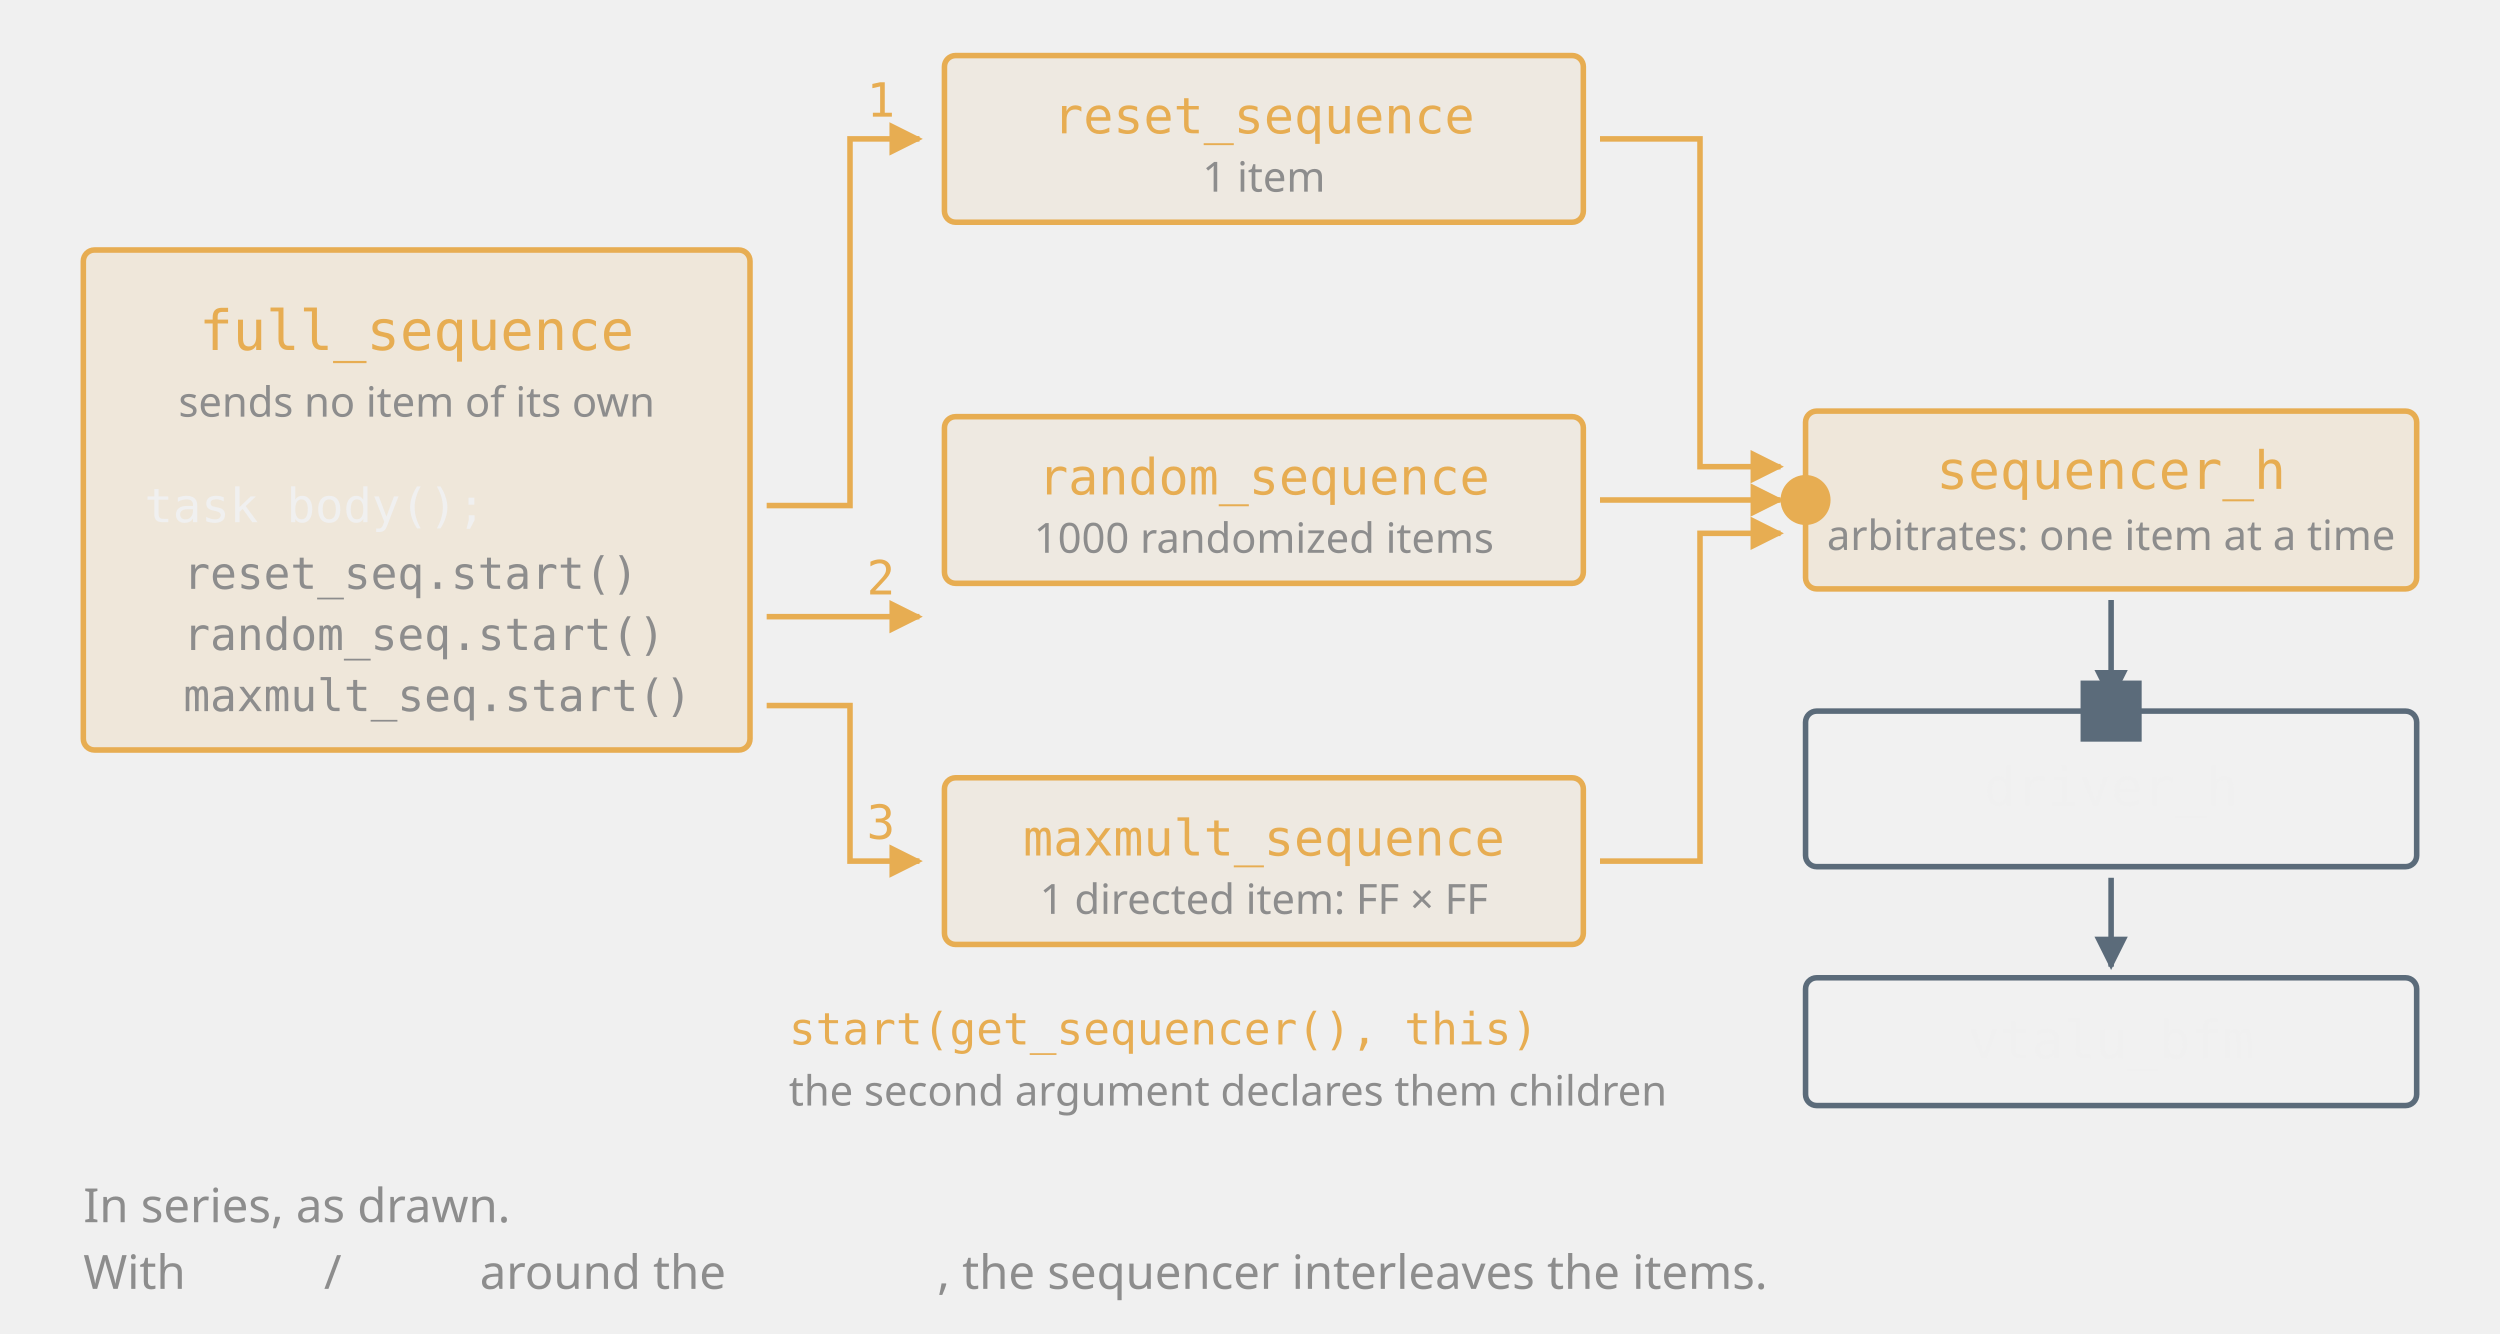
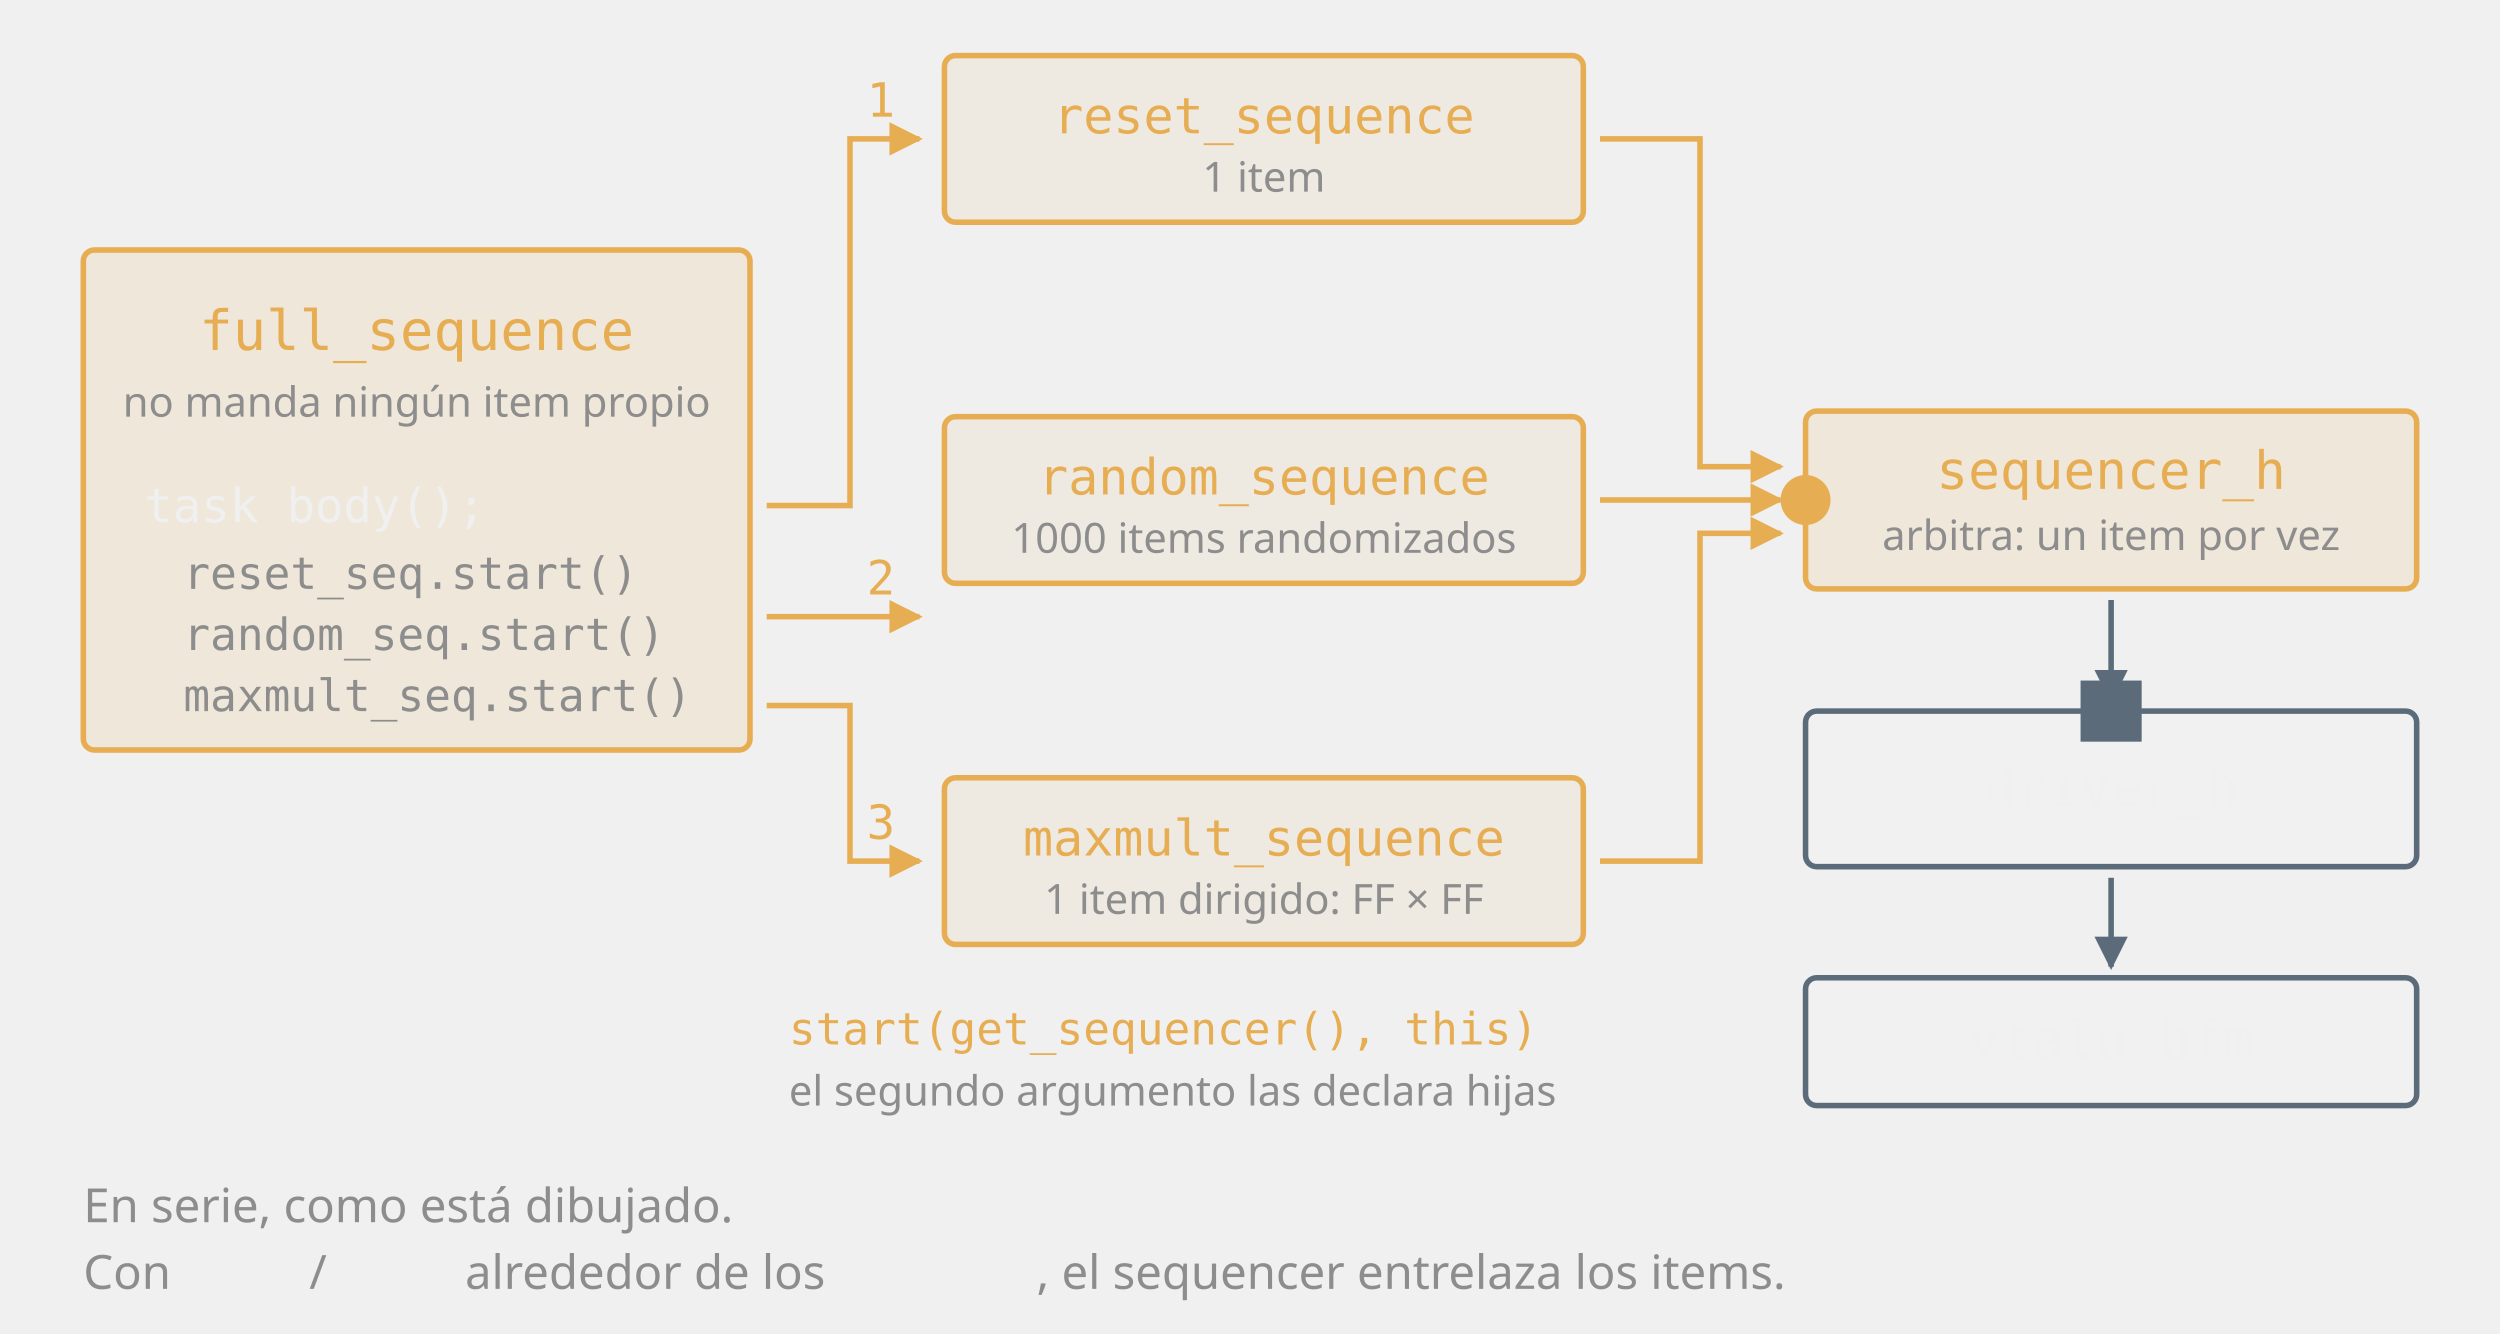
<svg xmlns="http://www.w3.org/2000/svg" viewBox="0 40 900 480" font-family="IBM Plex Sans, system-ui, sans-serif">
  <defs>
    <marker id="s-a" viewBox="0 0 10 10" refX="9" refY="5" markerWidth="6" markerHeight="6" orient="auto-start-reverse">
      <path d="M0,0 L10,5 L0,10 z" fill="#e7ad52" />
    </marker>
    <marker id="s-s" viewBox="0 0 10 10" refX="9" refY="5" markerWidth="6" markerHeight="6" orient="auto-start-reverse">
      <path d="M0,0 L10,5 L0,10 z" fill="#5b6b7a" />
    </marker>
  </defs>
  <rect x="30" y="130" width="240" height="180" rx="4" fill="#e7ad52" fill-opacity="0.14" stroke="#e7ad52" stroke-width="2" />
  <text x="150" y="166" text-anchor="middle" fill="#e7ad52" font-size="20" font-family="IBM Plex Mono, ui-monospace, monospace">full_sequence</text>
-   <text x="150" y="190" text-anchor="middle" fill="#8d8d8d" font-size="15">sends no item of its own</text>
+   <text x="150" y="190" text-anchor="middle" fill="#8d8d8d" font-size="15">no manda ningún item propio</text>
  <text x="52" y="228" fill="#f0f0f0" font-size="17" font-family="IBM Plex Mono, ui-monospace, monospace">task body();</text>
  <text x="66" y="252" fill="#8d8d8d" font-size="16" font-family="IBM Plex Mono, ui-monospace, monospace">reset_seq.start()</text>
  <text x="66" y="274" fill="#8d8d8d" font-size="16" font-family="IBM Plex Mono, ui-monospace, monospace">random_seq.start()</text>
  <text x="66" y="296" fill="#8d8d8d" font-size="16" font-family="IBM Plex Mono, ui-monospace, monospace">maxmult_seq.start()</text>
  <rect x="340" y="60" width="230" height="60" rx="4" fill="#e7ad52" fill-opacity="0.09" stroke="#e7ad52" stroke-width="2" />
  <text x="455" y="88" text-anchor="middle" fill="#e7ad52" font-size="18" font-family="IBM Plex Mono, ui-monospace, monospace">reset_sequence</text>
  <text x="455" y="109" text-anchor="middle" fill="#8d8d8d" font-size="15">1 item</text>
  <rect x="340" y="190" width="230" height="60" rx="4" fill="#e7ad52" fill-opacity="0.09" stroke="#e7ad52" stroke-width="2" />
  <text x="455" y="218" text-anchor="middle" fill="#e7ad52" font-size="18" font-family="IBM Plex Mono, ui-monospace, monospace">random_sequence</text>
-   <text x="455" y="239" text-anchor="middle" fill="#8d8d8d" font-size="15">1000 randomized items</text>
+   <text x="455" y="239" text-anchor="middle" fill="#8d8d8d" font-size="15">1000 items randomizados</text>
  <rect x="340" y="320" width="230" height="60" rx="4" fill="#e7ad52" fill-opacity="0.09" stroke="#e7ad52" stroke-width="2" />
  <text x="455" y="348" text-anchor="middle" fill="#e7ad52" font-size="18" font-family="IBM Plex Mono, ui-monospace, monospace">maxmult_sequence</text>
-   <text x="455" y="369" text-anchor="middle" fill="#8d8d8d" font-size="15">1 directed item: FF × FF</text>
+   <text x="455" y="369" text-anchor="middle" fill="#8d8d8d" font-size="15">1 item dirigido: FF × FF</text>
  <g fill="none" stroke="#e7ad52" stroke-width="2" marker-end="url(#s-a)">
    <path d="M276,222 H306 V90 H331" />
    <path d="M276,262 H331" />
    <path d="M276,294 H306 V350 H331" />
  </g>
  <g fill="#e7ad52" font-size="17" font-family="IBM Plex Mono, ui-monospace, monospace">
    <text x="312" y="82">1</text>
    <text x="312" y="254">2</text>
    <text x="312" y="342">3</text>
  </g>
  <g fill="none" stroke="#e7ad52" stroke-width="2" marker-end="url(#s-a)">
    <path d="M576,90 H612 V208 H641" />
    <path d="M576,220 H641" />
    <path d="M576,350 H612 V232 H641" />
  </g>
  <rect x="650" y="188" width="220" height="64" rx="4" fill="#e7ad52" fill-opacity="0.14" stroke="#e7ad52" stroke-width="2" />
  <text x="760" y="216" text-anchor="middle" fill="#e7ad52" font-size="19" font-family="IBM Plex Mono, ui-monospace, monospace">sequencer_h</text>
-   <text x="760" y="238" text-anchor="middle" fill="#8d8d8d" font-size="15">arbitrates: one item at a time</text>
+   <text x="760" y="238" text-anchor="middle" fill="#8d8d8d" font-size="15">arbitra: un item por vez</text>
  <circle cx="650" cy="220" r="9" fill="#e7ad52" />
  <path d="M760,256 V292" fill="none" stroke="#5b6b7a" stroke-width="2" marker-end="url(#s-s)" />
  <rect x="650" y="296" width="220" height="56" rx="4" fill="#ffffff" fill-opacity="0.06" stroke="#5b6b7a" stroke-width="2" />
  <text x="760" y="330" text-anchor="middle" fill="#f0f0f0" font-size="19" font-family="IBM Plex Mono, ui-monospace, monospace">driver_h</text>
  <rect x="749" y="285" width="22" height="22" fill="#5b6b7a" />
  <path d="M760,356 V388" fill="none" stroke="#5b6b7a" stroke-width="2" marker-end="url(#s-s)" />
  <rect x="650" y="392" width="220" height="46" rx="4" fill="#ffffff" fill-opacity="0.06" stroke="#5b6b7a" stroke-width="2" />
  <text x="760" y="421" text-anchor="middle" fill="#f0f0f0" font-size="19" font-family="IBM Plex Mono, ui-monospace, monospace">vtalu_bfm</text>
  <text x="284" y="416" fill="#e7ad52" font-size="16" font-family="IBM Plex Mono, ui-monospace, monospace">start(get_sequencer(), this)</text>
-   <text x="284" y="438" fill="#8d8d8d" font-size="15">the second argument declares them children</text>
-   <text x="30" y="480" fill="#8d8d8d" font-size="17">In series, as drawn.</text>
-   <text x="30" y="504" fill="#8d8d8d" font-size="17">With <tspan fill="#f0f0f0" font-family="IBM Plex Mono, ui-monospace, monospace">fork</tspan> / <tspan fill="#f0f0f0" font-family="IBM Plex Mono, ui-monospace, monospace">join</tspan> around the <tspan fill="#f0f0f0" font-family="IBM Plex Mono, ui-monospace, monospace">start()</tspan>, the sequencer interleaves the items.</text>
+   <text x="284" y="438" fill="#8d8d8d" font-size="15">el segundo argumento las declara hijas</text>
+   <text x="30" y="480" fill="#8d8d8d" font-size="17">En serie, como está dibujado.</text>
+   <text x="30" y="504" fill="#8d8d8d" font-size="17">Con <tspan fill="#f0f0f0" font-family="IBM Plex Mono, ui-monospace, monospace">fork</tspan> / <tspan fill="#f0f0f0" font-family="IBM Plex Mono, ui-monospace, monospace">join</tspan> alrededor de los <tspan fill="#f0f0f0" font-family="IBM Plex Mono, ui-monospace, monospace">start()</tspan>, el sequencer entrelaza los items.</text>
</svg>
